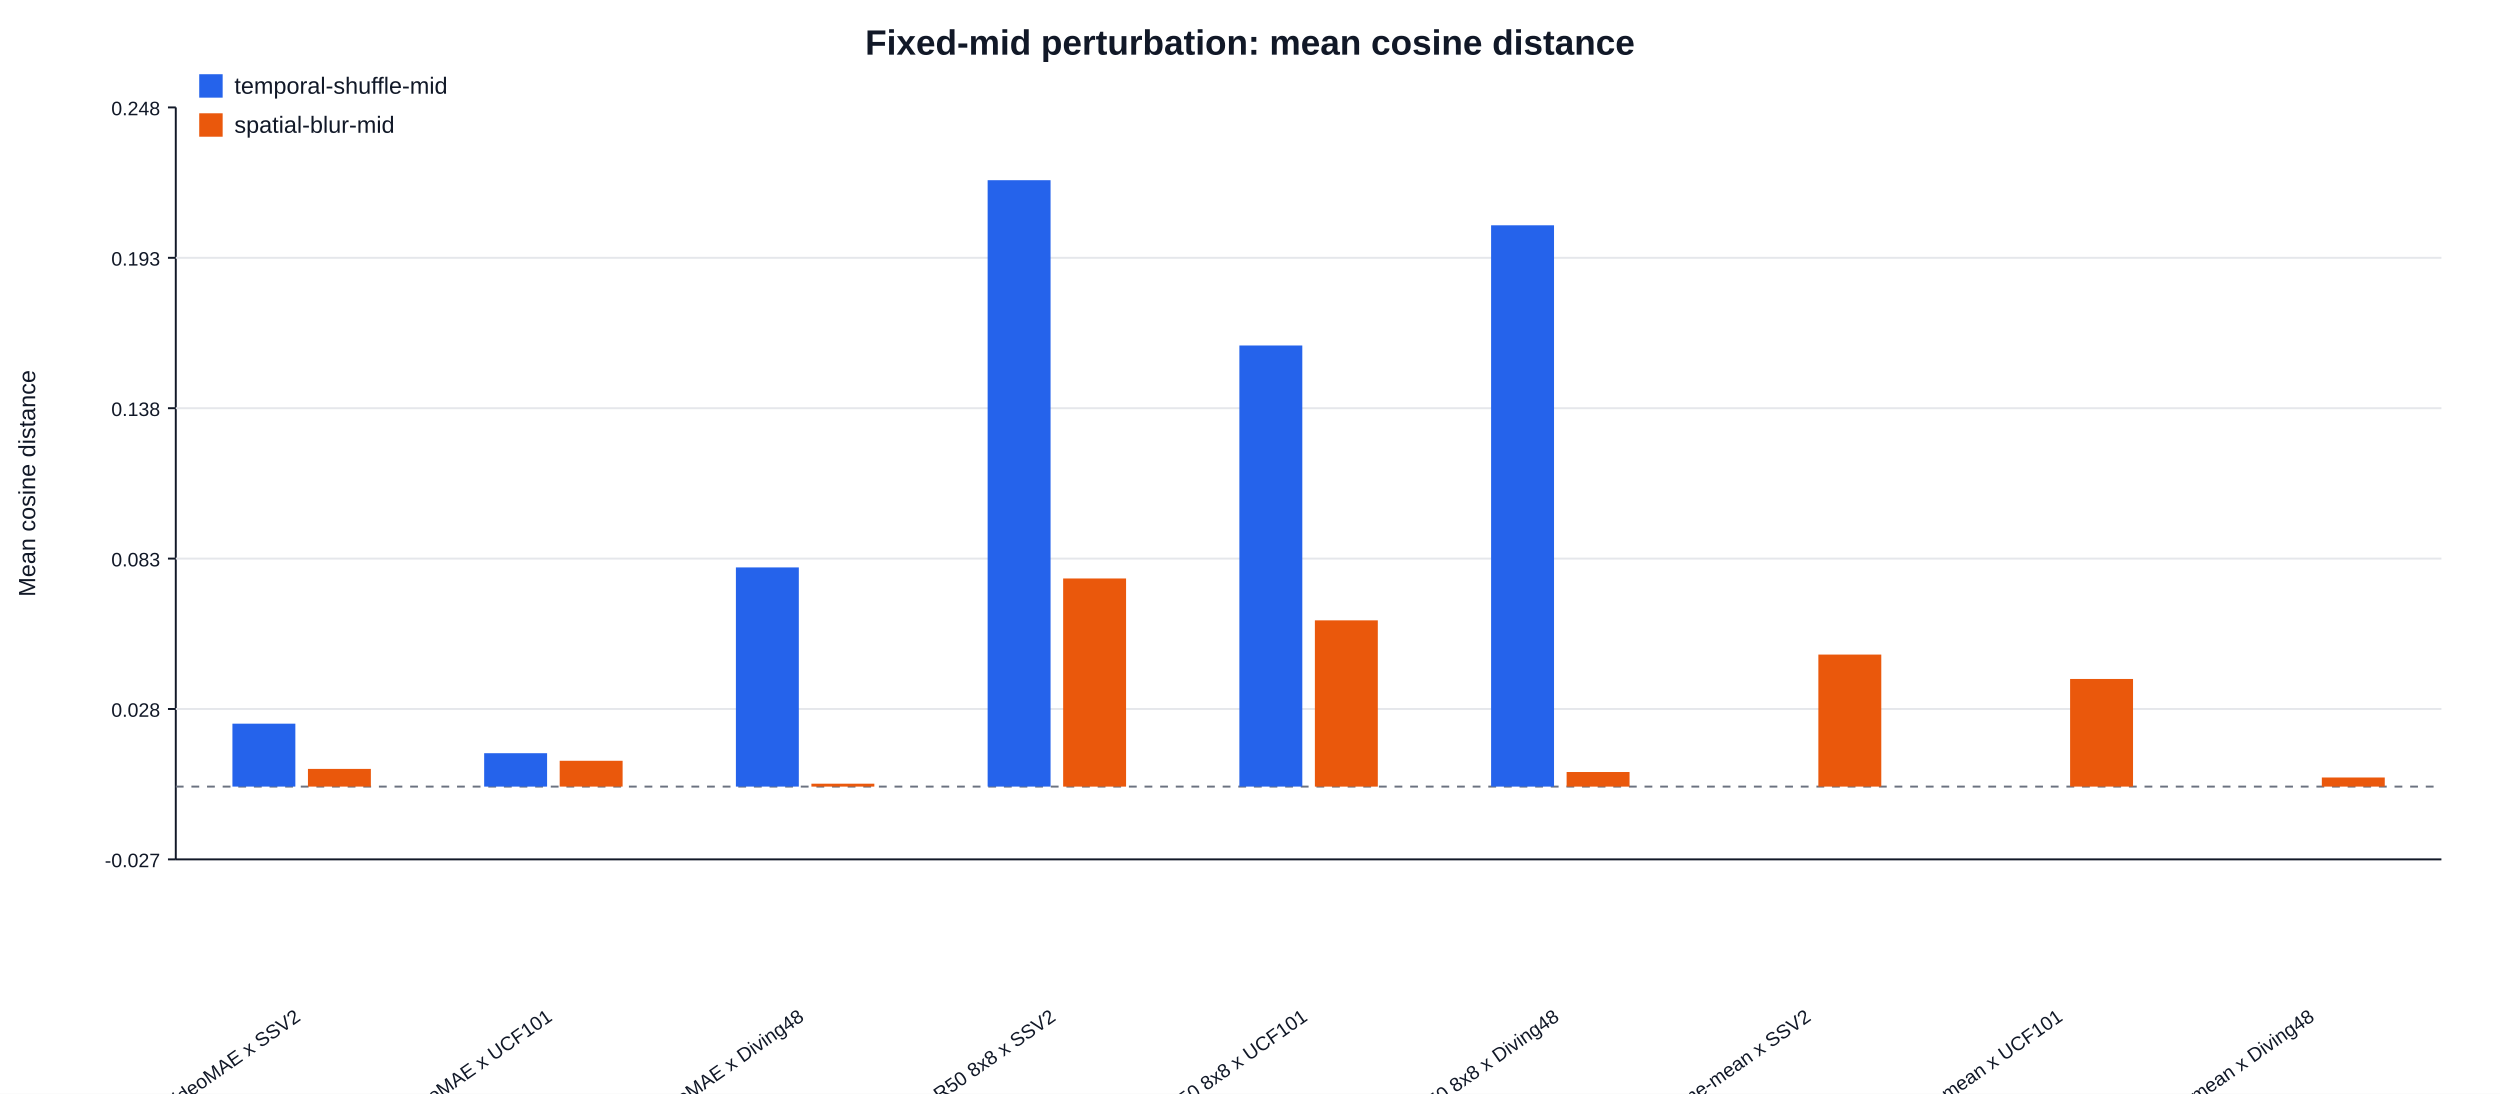
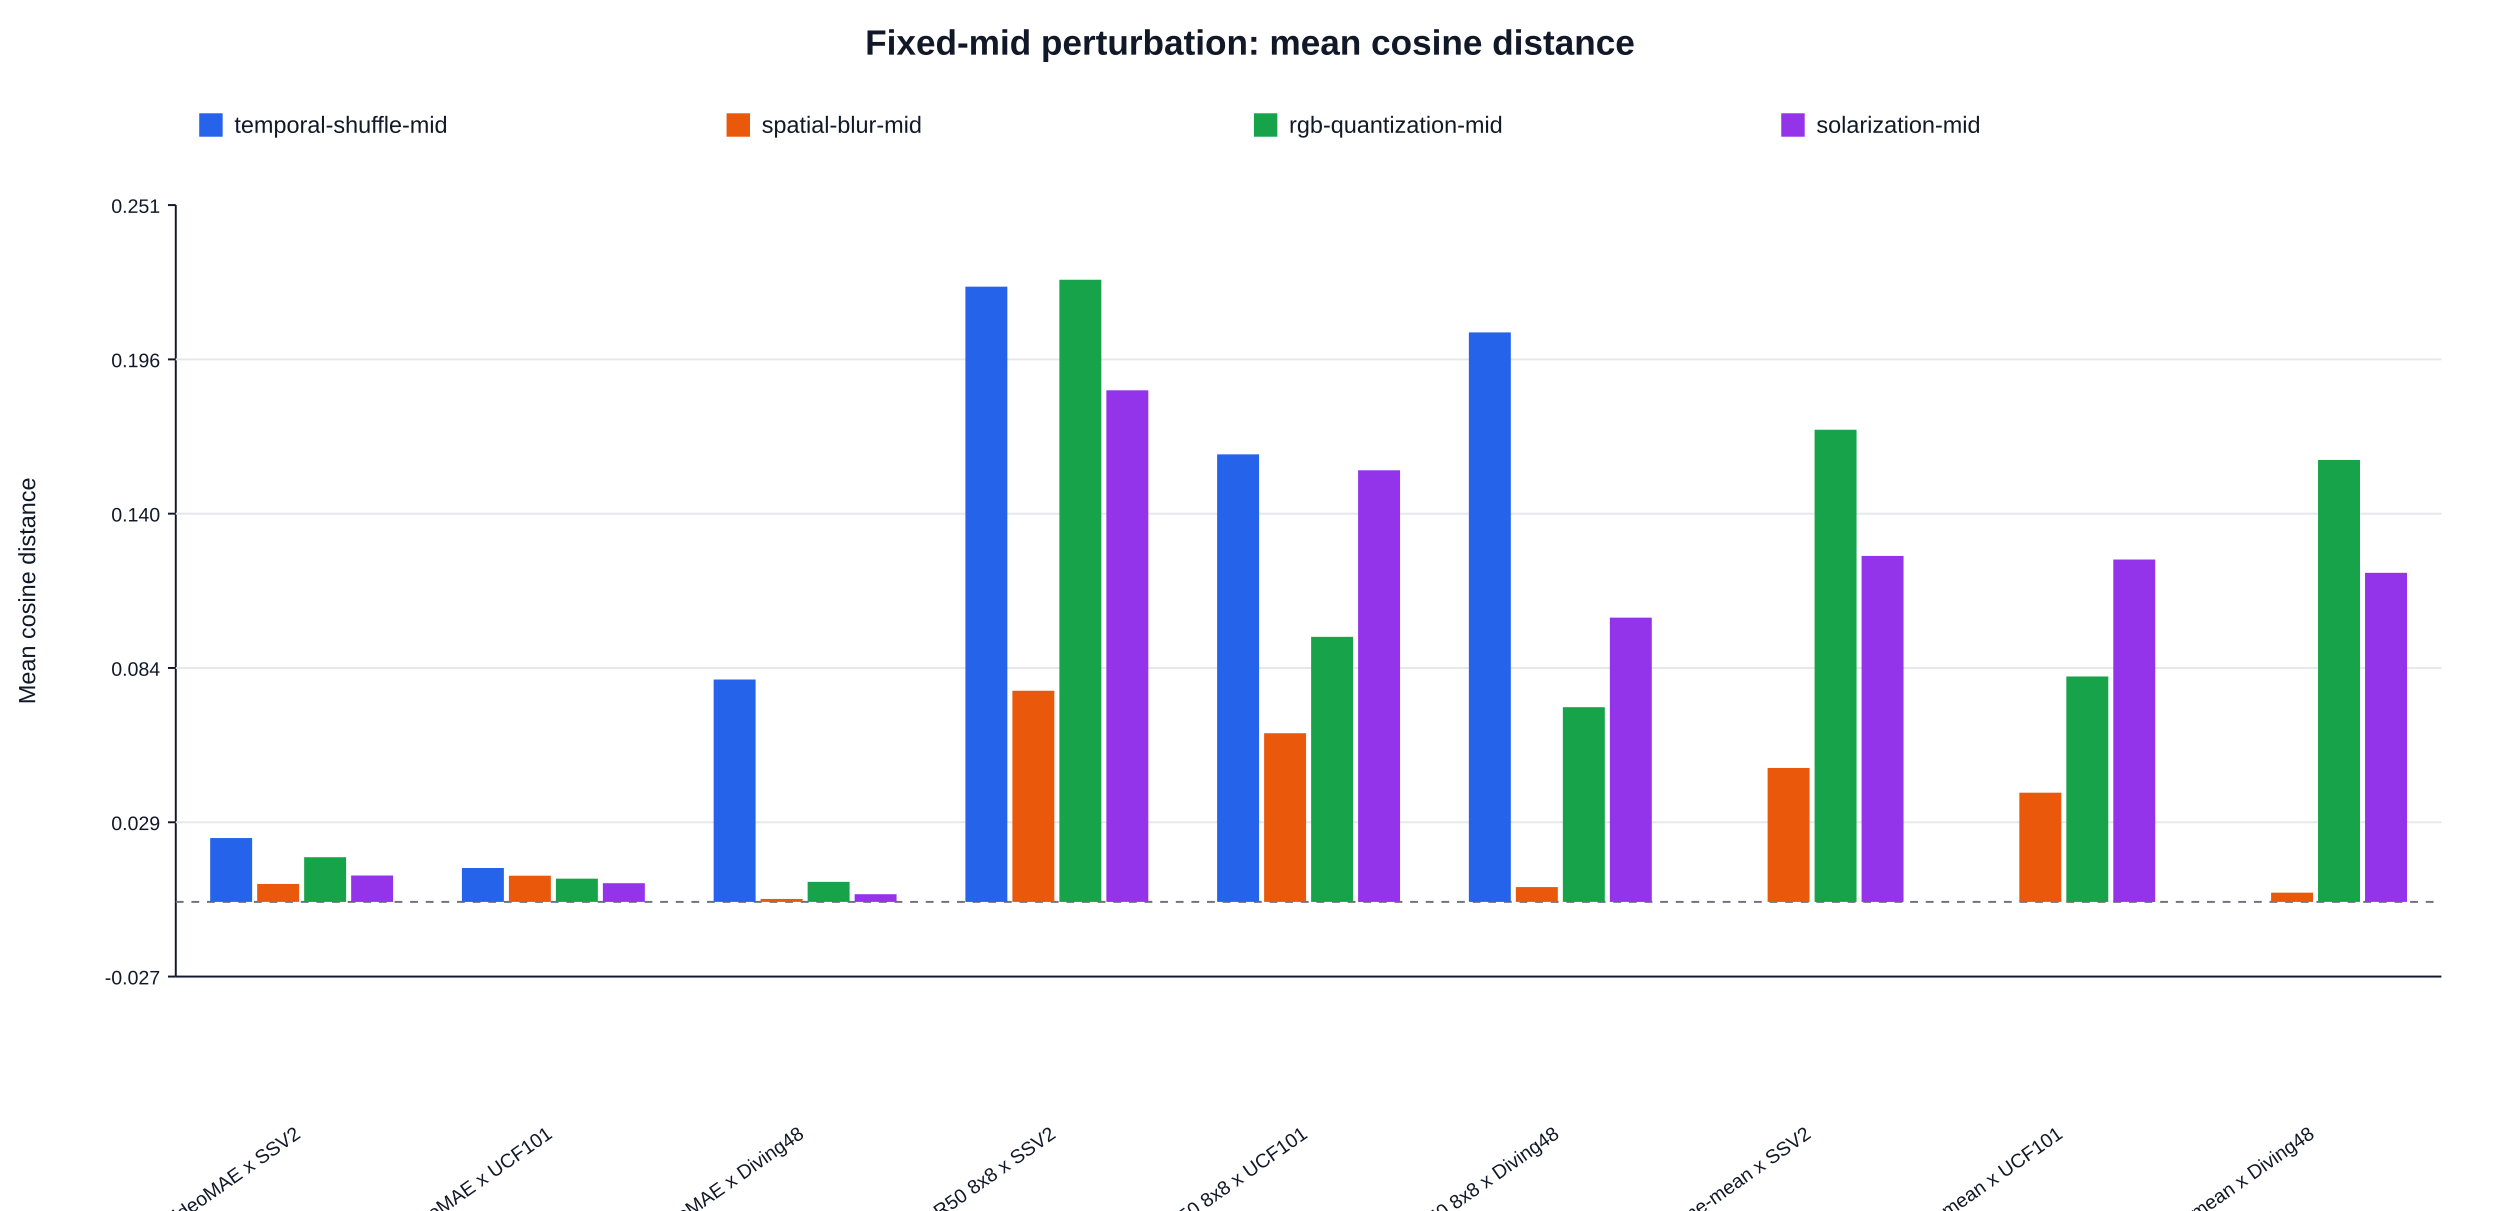
- <svg xmlns="http://www.w3.org/2000/svg" width="1280" height="560" viewBox="0 0 1280 560">
+ <svg xmlns="http://www.w3.org/2000/svg" width="1280" height="620" viewBox="0 0 1280 620">
  <rect width="100%" height="100%" fill="#ffffff" />
  <style>text { font-family: Arial, Helvetica, sans-serif; fill: #111827; }</style>
  <text x="640.00" y="28.00" font-size="18" font-weight="700" text-anchor="middle">Fixed-mid perturbation: mean cosine distance</text>
-   <text x="18.00" y="247.50" font-size="12" font-weight="400" text-anchor="middle" transform="rotate(-90 18.00 247.50)">Mean cosine distance</text>
-   <line x1="90" y1="440" x2="1250" y2="440" stroke="#111827" stroke-width="1" />
-   <line x1="90" y1="55" x2="90" y2="440" stroke="#111827" stroke-width="1" />
-   <line x1="86" y1="440.00" x2="90" y2="440.00" stroke="#111827" />
-   <text x="82.00" y="444.00" font-size="10" font-weight="400" text-anchor="end">-0.027</text>
-   <line x1="86" y1="363.00" x2="90" y2="363.00" stroke="#111827" />
-   <text x="82.00" y="367.00" font-size="10" font-weight="400" text-anchor="end">0.028</text>
-   <line x1="90" y1="363.00" x2="1250" y2="363.00" stroke="#e5e7eb" stroke-width="1" />
-   <line x1="86" y1="286.00" x2="90" y2="286.00" stroke="#111827" />
-   <text x="82.00" y="290.00" font-size="10" font-weight="400" text-anchor="end">0.083</text>
-   <line x1="90" y1="286.00" x2="1250" y2="286.00" stroke="#e5e7eb" stroke-width="1" />
-   <line x1="86" y1="209.00" x2="90" y2="209.00" stroke="#111827" />
-   <text x="82.00" y="213.00" font-size="10" font-weight="400" text-anchor="end">0.138</text>
-   <line x1="90" y1="209.00" x2="1250" y2="209.00" stroke="#e5e7eb" stroke-width="1" />
-   <line x1="86" y1="132.00" x2="90" y2="132.00" stroke="#111827" />
-   <text x="82.00" y="136.00" font-size="10" font-weight="400" text-anchor="end">0.193</text>
-   <line x1="90" y1="132.00" x2="1250" y2="132.00" stroke="#e5e7eb" stroke-width="1" />
-   <line x1="86" y1="55.00" x2="90" y2="55.00" stroke="#111827" />
-   <text x="82.00" y="59.00" font-size="10" font-weight="400" text-anchor="end">0.248</text>
-   <line x1="90" y1="402.74" x2="1250" y2="402.74" stroke="#6b7280" stroke-dasharray="4 4" />
-   <rect x="119.00" y="370.52" width="32.22" height="32.22" fill="#2563eb" />
-   <rect x="157.67" y="393.68" width="32.22" height="9.06" fill="#ea580c" />
-   <text x="154.44" y="522.00" font-size="10" font-weight="400" text-anchor="end" transform="rotate(-35 154.44 522.00)">VideoMAE x SSV2</text>
-   <rect x="247.89" y="385.64" width="32.22" height="17.11" fill="#2563eb" />
-   <rect x="286.56" y="389.52" width="32.22" height="13.22" fill="#ea580c" />
-   <text x="283.33" y="522.00" font-size="10" font-weight="400" text-anchor="end" transform="rotate(-35 283.33 522.00)">VideoMAE x UCF101</text>
-   <rect x="376.78" y="290.52" width="32.22" height="112.22" fill="#2563eb" />
-   <rect x="415.44" y="401.25" width="32.22" height="1.49" fill="#ea580c" />
-   <text x="412.22" y="522.00" font-size="10" font-weight="400" text-anchor="end" transform="rotate(-35 412.22 522.00)">VideoMAE x Diving48</text>
-   <rect x="505.67" y="92.26" width="32.22" height="310.48" fill="#2563eb" />
-   <rect x="544.33" y="296.18" width="32.22" height="106.57" fill="#ea580c" />
-   <text x="541.11" y="522.00" font-size="10" font-weight="400" text-anchor="end" transform="rotate(-35 541.11 522.00)">SlowFast R50 8x8 x SSV2</text>
-   <rect x="634.56" y="176.89" width="32.22" height="225.85" fill="#2563eb" />
-   <rect x="673.22" y="317.62" width="32.22" height="85.13" fill="#ea580c" />
-   <text x="670.00" y="522.00" font-size="10" font-weight="400" text-anchor="end" transform="rotate(-35 670.00 522.00)">SlowFast R50 8x8 x UCF101</text>
-   <rect x="763.44" y="115.35" width="32.22" height="287.40" fill="#2563eb" />
-   <rect x="802.11" y="395.27" width="32.22" height="7.48" fill="#ea580c" />
-   <text x="798.89" y="522.00" font-size="10" font-weight="400" text-anchor="end" transform="rotate(-35 798.89 522.00)">SlowFast R50 8x8 x Diving48</text>
-   <rect x="892.33" y="402.74" width="32.22" height="0.00" fill="#2563eb" />
-   <rect x="931.00" y="335.14" width="32.22" height="67.60" fill="#ea580c" />
-   <text x="927.78" y="522.00" font-size="10" font-weight="400" text-anchor="end" transform="rotate(-35 927.78 522.00)">DINOv2 frame-mean x SSV2</text>
-   <rect x="1021.22" y="402.74" width="32.22" height="0.00" fill="#2563eb" />
-   <rect x="1059.89" y="347.63" width="32.22" height="55.11" fill="#ea580c" />
-   <text x="1056.67" y="522.00" font-size="10" font-weight="400" text-anchor="end" transform="rotate(-35 1056.67 522.00)">DINOv2 frame-mean x UCF101</text>
-   <rect x="1150.11" y="402.74" width="32.22" height="0.00" fill="#2563eb" />
-   <rect x="1188.78" y="398.08" width="32.22" height="4.66" fill="#ea580c" />
-   <text x="1185.56" y="522.00" font-size="10" font-weight="400" text-anchor="end" transform="rotate(-35 1185.56 522.00)">DINOv2 frame-mean x Diving48</text>
-   <rect x="102" y="38" width="12" height="12" fill="#2563eb" />
-   <text x="120.00" y="48.00" font-size="12" font-weight="400" text-anchor="start">temporal-shuffle-mid</text>
-   <rect x="102" y="58" width="12" height="12" fill="#ea580c" />
-   <text x="120.00" y="68.00" font-size="12" font-weight="400" text-anchor="start">spatial-blur-mid</text>
+   <text x="18.00" y="302.50" font-size="12" font-weight="400" text-anchor="middle" transform="rotate(-90 18.00 302.50)">Mean cosine distance</text>
+   <line x1="90" y1="500" x2="1250" y2="500" stroke="#111827" stroke-width="1" />
+   <line x1="90" y1="105" x2="90" y2="500" stroke="#111827" stroke-width="1" />
+   <line x1="86" y1="500.00" x2="90" y2="500.00" stroke="#111827" />
+   <text x="82.00" y="504.00" font-size="10" font-weight="400" text-anchor="end">-0.027</text>
+   <line x1="86" y1="421.00" x2="90" y2="421.00" stroke="#111827" />
+   <text x="82.00" y="425.00" font-size="10" font-weight="400" text-anchor="end">0.029</text>
+   <line x1="90" y1="421.00" x2="1250" y2="421.00" stroke="#e5e7eb" stroke-width="1" />
+   <line x1="86" y1="342.00" x2="90" y2="342.00" stroke="#111827" />
+   <text x="82.00" y="346.00" font-size="10" font-weight="400" text-anchor="end">0.084</text>
+   <line x1="90" y1="342.00" x2="1250" y2="342.00" stroke="#e5e7eb" stroke-width="1" />
+   <line x1="86" y1="263.00" x2="90" y2="263.00" stroke="#111827" />
+   <text x="82.00" y="267.00" font-size="10" font-weight="400" text-anchor="end">0.140</text>
+   <line x1="90" y1="263.00" x2="1250" y2="263.00" stroke="#e5e7eb" stroke-width="1" />
+   <line x1="86" y1="184.00" x2="90" y2="184.00" stroke="#111827" />
+   <text x="82.00" y="188.00" font-size="10" font-weight="400" text-anchor="end">0.196</text>
+   <line x1="90" y1="184.00" x2="1250" y2="184.00" stroke="#e5e7eb" stroke-width="1" />
+   <line x1="86" y1="105.00" x2="90" y2="105.00" stroke="#111827" />
+   <text x="82.00" y="109.00" font-size="10" font-weight="400" text-anchor="end">0.251</text>
+   <line x1="90" y1="461.77" x2="1250" y2="461.77" stroke="#6b7280" stroke-dasharray="4 4" />
+   <rect x="107.61" y="429.08" width="21.48" height="32.69" fill="#2563eb" />
+   <rect x="131.67" y="452.58" width="21.48" height="9.19" fill="#ea580c" />
+   <rect x="155.73" y="438.90" width="21.48" height="22.88" fill="#16a34a" />
+   <rect x="179.79" y="448.26" width="21.48" height="13.52" fill="#9333ea" />
+   <text x="154.44" y="582.00" font-size="10" font-weight="400" text-anchor="end" transform="rotate(-35 154.44 582.00)">VideoMAE x SSV2</text>
+   <rect x="236.50" y="444.42" width="21.48" height="17.36" fill="#2563eb" />
+   <rect x="260.56" y="448.36" width="21.48" height="13.42" fill="#ea580c" />
+   <rect x="284.62" y="449.87" width="21.48" height="11.90" fill="#16a34a" />
+   <rect x="308.68" y="452.20" width="21.48" height="9.57" fill="#9333ea" />
+   <text x="283.33" y="582.00" font-size="10" font-weight="400" text-anchor="end" transform="rotate(-35 283.33 582.00)">VideoMAE x UCF101</text>
+   <rect x="365.39" y="347.91" width="21.48" height="113.86" fill="#2563eb" />
+   <rect x="389.45" y="460.26" width="21.48" height="1.51" fill="#ea580c" />
+   <rect x="413.51" y="451.51" width="21.48" height="10.26" fill="#16a34a" />
+   <rect x="437.57" y="457.83" width="21.48" height="3.94" fill="#9333ea" />
+   <text x="412.22" y="582.00" font-size="10" font-weight="400" text-anchor="end" transform="rotate(-35 412.22 582.00)">VideoMAE x Diving48</text>
+   <rect x="494.28" y="146.77" width="21.48" height="315.01" fill="#2563eb" />
+   <rect x="518.34" y="353.66" width="21.48" height="108.12" fill="#ea580c" />
+   <rect x="542.40" y="143.23" width="21.48" height="318.55" fill="#16a34a" />
+   <rect x="566.46" y="199.84" width="21.48" height="261.93" fill="#9333ea" />
+   <text x="541.11" y="582.00" font-size="10" font-weight="400" text-anchor="end" transform="rotate(-35 541.11 582.00)">SlowFast R50 8x8 x SSV2</text>
+   <rect x="623.17" y="232.63" width="21.48" height="229.14" fill="#2563eb" />
+   <rect x="647.23" y="375.41" width="21.48" height="86.37" fill="#ea580c" />
+   <rect x="671.29" y="326.06" width="21.48" height="135.71" fill="#16a34a" />
+   <rect x="695.35" y="240.79" width="21.48" height="220.99" fill="#9333ea" />
+   <text x="670.00" y="582.00" font-size="10" font-weight="400" text-anchor="end" transform="rotate(-35 670.00 582.00)">SlowFast R50 8x8 x UCF101</text>
+   <rect x="752.06" y="170.19" width="21.48" height="291.58" fill="#2563eb" />
+   <rect x="776.12" y="454.19" width="21.48" height="7.58" fill="#ea580c" />
+   <rect x="800.18" y="362.08" width="21.48" height="99.69" fill="#16a34a" />
+   <rect x="824.24" y="316.23" width="21.48" height="145.55" fill="#9333ea" />
+   <text x="798.89" y="582.00" font-size="10" font-weight="400" text-anchor="end" transform="rotate(-35 798.89 582.00)">SlowFast R50 8x8 x Diving48</text>
+   <rect x="880.95" y="461.77" width="21.48" height="0.00" fill="#2563eb" />
+   <rect x="905.01" y="393.19" width="21.48" height="68.59" fill="#ea580c" />
+   <rect x="929.07" y="220.03" width="21.48" height="241.74" fill="#16a34a" />
+   <rect x="953.13" y="284.63" width="21.48" height="177.15" fill="#9333ea" />
+   <text x="927.78" y="582.00" font-size="10" font-weight="400" text-anchor="end" transform="rotate(-35 927.78 582.00)">DINOv2 frame-mean x SSV2</text>
+   <rect x="1009.84" y="461.77" width="21.48" height="0.00" fill="#2563eb" />
+   <rect x="1033.90" y="405.86" width="21.48" height="55.91" fill="#ea580c" />
+   <rect x="1057.96" y="346.35" width="21.48" height="115.43" fill="#16a34a" />
+   <rect x="1082.01" y="286.48" width="21.48" height="175.30" fill="#9333ea" />
+   <text x="1056.67" y="582.00" font-size="10" font-weight="400" text-anchor="end" transform="rotate(-35 1056.67 582.00)">DINOv2 frame-mean x UCF101</text>
+   <rect x="1138.73" y="461.77" width="21.48" height="0.00" fill="#2563eb" />
+   <rect x="1162.79" y="457.05" width="21.48" height="4.73" fill="#ea580c" />
+   <rect x="1186.84" y="235.51" width="21.48" height="226.26" fill="#16a34a" />
+   <rect x="1210.90" y="293.29" width="21.48" height="168.48" fill="#9333ea" />
+   <text x="1185.56" y="582.00" font-size="10" font-weight="400" text-anchor="end" transform="rotate(-35 1185.56 582.00)">DINOv2 frame-mean x Diving48</text>
+   <rect x="102" y="58" width="12" height="12" fill="#2563eb" />
+   <text x="120.00" y="68.00" font-size="12" font-weight="400" text-anchor="start">temporal-shuffle-mid</text>
+   <rect x="372" y="58" width="12" height="12" fill="#ea580c" />
+   <text x="390.00" y="68.00" font-size="12" font-weight="400" text-anchor="start">spatial-blur-mid</text>
+   <rect x="642" y="58" width="12" height="12" fill="#16a34a" />
+   <text x="660.00" y="68.00" font-size="12" font-weight="400" text-anchor="start">rgb-quantization-mid</text>
+   <rect x="912" y="58" width="12" height="12" fill="#9333ea" />
+   <text x="930.00" y="68.00" font-size="12" font-weight="400" text-anchor="start">solarization-mid</text>
</svg>
